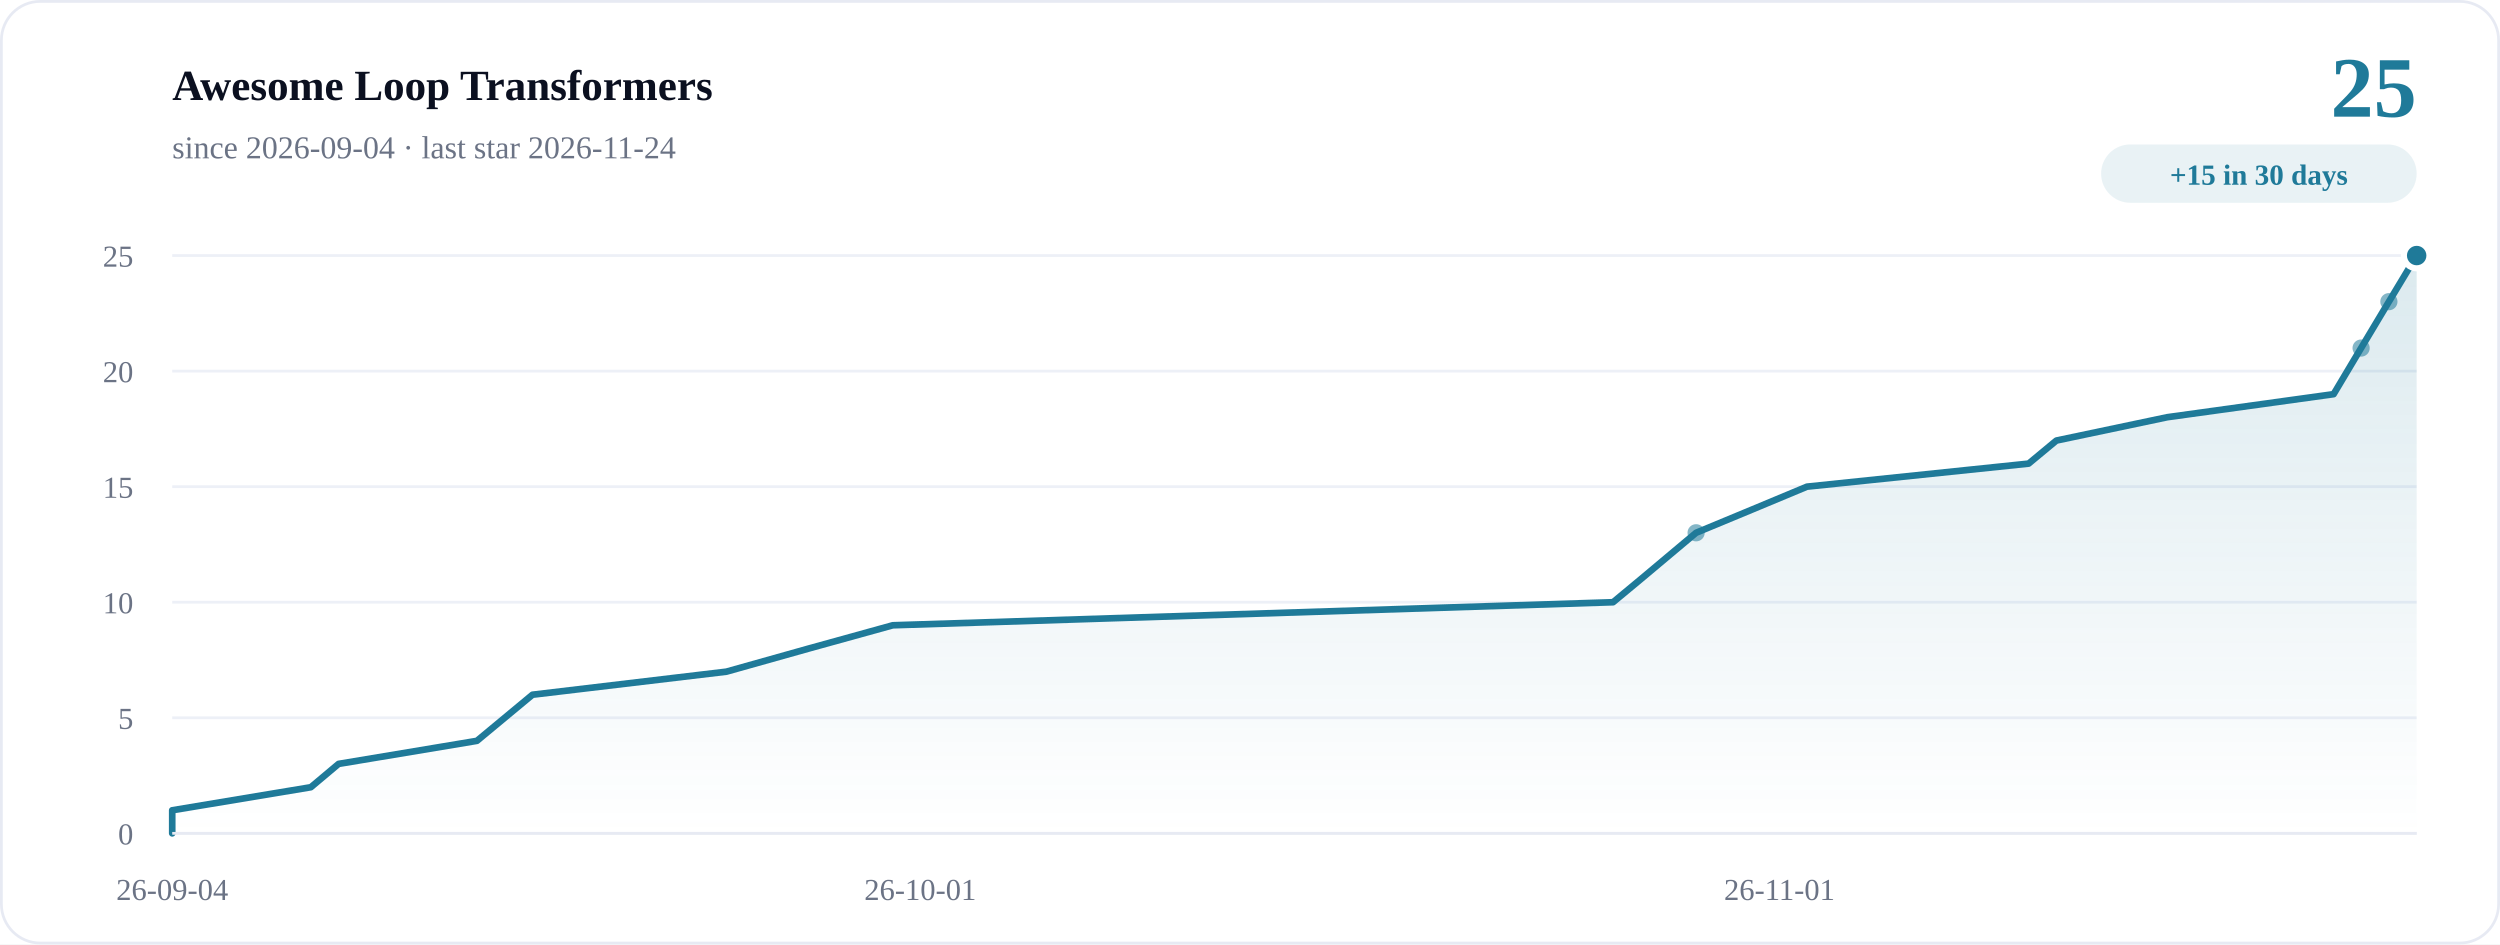
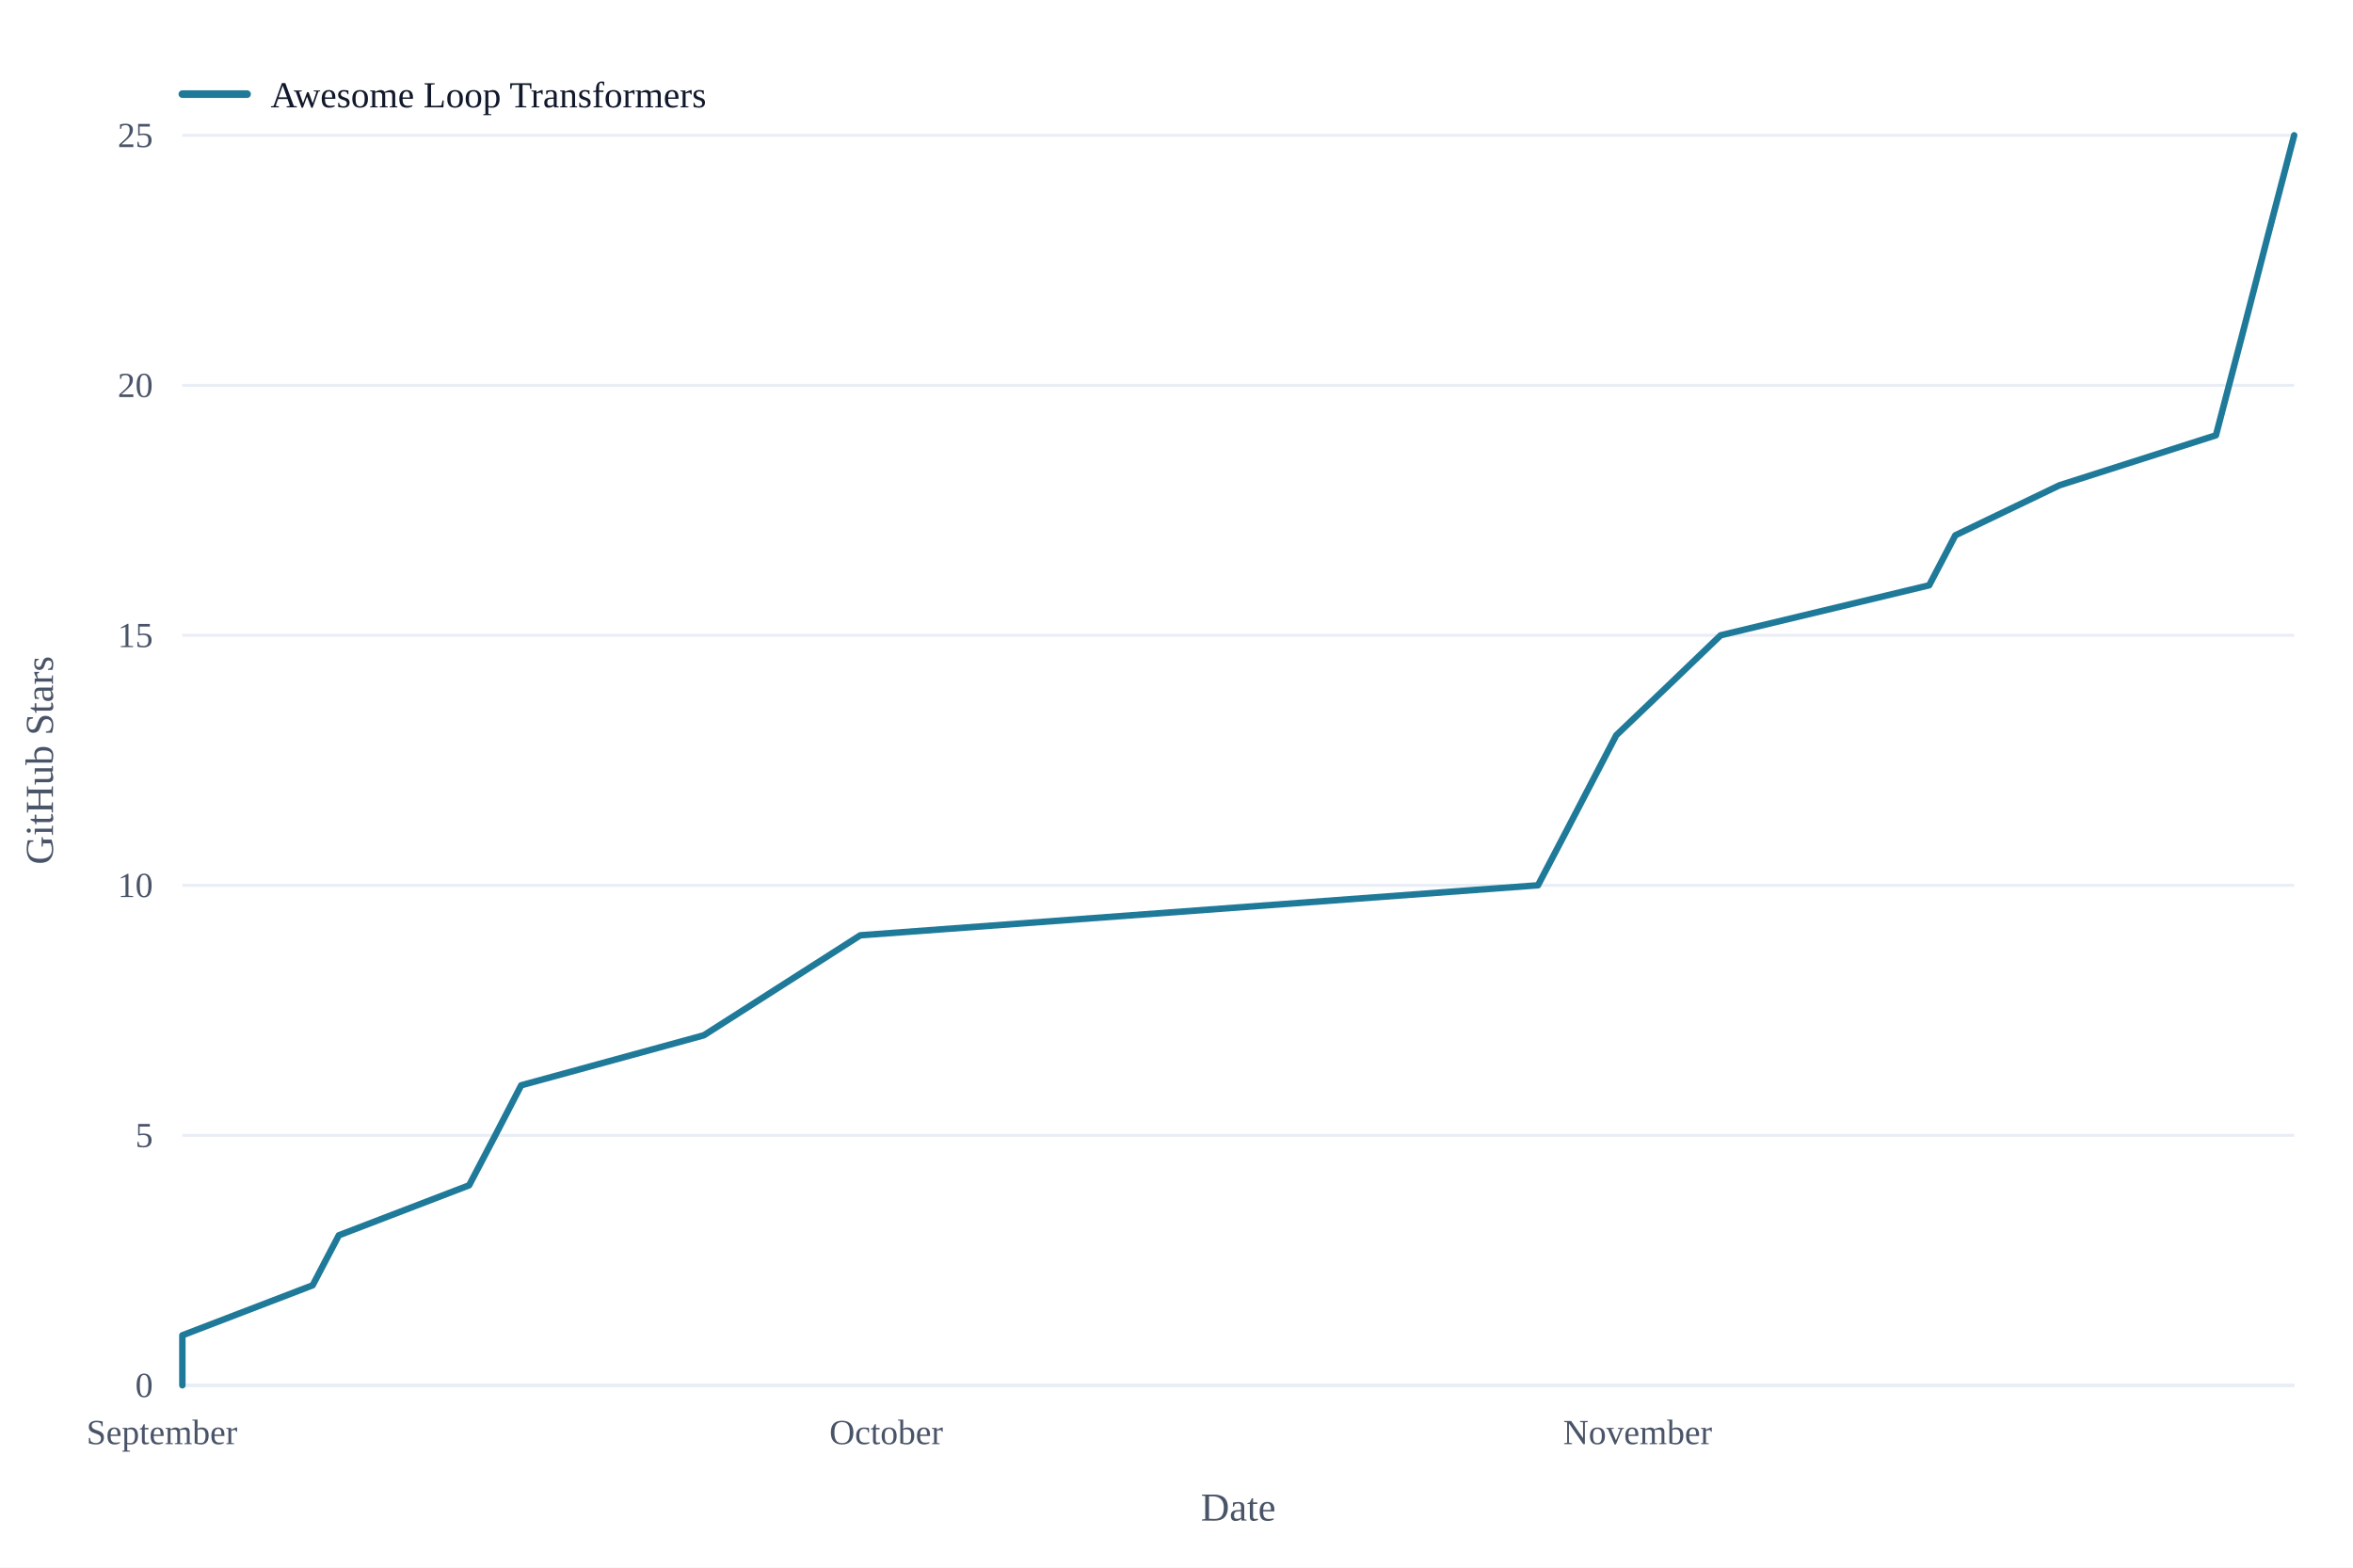
- <svg xmlns="http://www.w3.org/2000/svg" width="900" height="340" viewBox="0 0 900 340" role="img" aria-label="25 stars since 2026-09-04, +15 in 30 days">
-   <defs>
-     <linearGradient id="area-light" x1="0" y1="0" x2="0" y2="1">
-       <stop offset="0%" stop-color="rgba(31,122,153,0.16)" />
-       <stop offset="100%" stop-color="rgba(31,122,153,0)" />
-     </linearGradient>
-   </defs>
-   <rect width="900" height="340" fill="#FFFFFF" />
-   <rect x="0.5" y="0.5" width="899" height="339" rx="14" fill="none" stroke="#E7EAF3" />
-   <text x="62" y="36" font-size="15.5" font-weight="600" fill="#0B1020">Awesome Loop Transformers</text>
-   <text x="62" y="57" font-size="11.5" fill="#6B7385">since 2026-09-04 · last star 2026-11-24</text>
-   <text x="870" y="42" text-anchor="end" font-size="31" font-weight="700" fill="#1F7A99">25</text>
-   <rect x="756.4" y="52" width="113.6" height="21" rx="10.5" fill="rgba(31,122,153,0.10)" />
-   <text x="813.2" y="66.5" text-anchor="middle" font-size="10.5" font-weight="600" fill="#1F7A99">+15 in 30 days</text>
-   <line x1="62" y1="300.0" x2="870" y2="300.0" stroke="#EDF0F7" stroke-width="1" />
-   <text x="48" y="304.0" text-anchor="end" font-size="11" fill="#6B7385">0</text>
-   <line x1="62" y1="258.4" x2="870" y2="258.4" stroke="#EDF0F7" stroke-width="1" />
-   <text x="48" y="262.4" text-anchor="end" font-size="11" fill="#6B7385">5</text>
-   <line x1="62" y1="216.8" x2="870" y2="216.8" stroke="#EDF0F7" stroke-width="1" />
-   <text x="48" y="220.8" text-anchor="end" font-size="11" fill="#6B7385">10</text>
-   <line x1="62" y1="175.2" x2="870" y2="175.2" stroke="#EDF0F7" stroke-width="1" />
-   <text x="48" y="179.2" text-anchor="end" font-size="11" fill="#6B7385">15</text>
-   <line x1="62" y1="133.6" x2="870" y2="133.6" stroke="#EDF0F7" stroke-width="1" />
-   <text x="48" y="137.6" text-anchor="end" font-size="11" fill="#6B7385">20</text>
-   <line x1="62" y1="92.0" x2="870" y2="92.0" stroke="#EDF0F7" stroke-width="1" />
-   <text x="48" y="96.0" text-anchor="end" font-size="11" fill="#6B7385">25</text>
-   <text x="62.0" y="324" text-anchor="middle" font-size="11" fill="#6B7385">26-09-04</text>
-   <text x="331.3" y="324" text-anchor="middle" font-size="11" fill="#6B7385">26-10-01</text>
-   <text x="640.6" y="324" text-anchor="middle" font-size="11" fill="#6B7385">26-11-01</text>
-   <path d="M62.0,300.0 L62.0,291.7 L111.9,283.4 L121.9,275.0 L171.7,266.7 L181.7,258.4 L191.7,250.1 L261.5,241.8 L291.4,233.4 L321.4,225.1 L580.7,216.8 L590.7,208.5 L610.6,191.8 L630.6,183.5 L650.5,175.2 L730.3,166.9 L740.3,158.6 L780.2,150.2 L840.1,141.9 L850.0,125.3 L860.0,108.6 L870.0,92.0 L870.0,300 L62.0,300 Z" fill="url(#area-light)" />
-   <path d="M62.0,300.0 L62.0,291.7 L111.9,283.4 L121.9,275.0 L171.7,266.7 L181.7,258.4 L191.7,250.1 L261.5,241.8 L291.4,233.4 L321.4,225.1 L580.7,216.8 L590.7,208.5 L610.6,191.8 L630.6,183.5 L650.5,175.2 L730.3,166.9 L740.3,158.6 L780.2,150.2 L840.1,141.9 L850.0,125.3 L860.0,108.6 L870.0,92.0" fill="none" stroke="#1F7A99" stroke-width="2.4" stroke-linejoin="round" stroke-linecap="round" />
-   <circle cx="610.6" cy="191.8" r="3.1" fill="#1F7A99" opacity="0.55" />
-   <circle cx="850.0" cy="125.3" r="3.1" fill="#1F7A99" opacity="0.55" />
-   <circle cx="860.0" cy="108.6" r="3.1" fill="#1F7A99" opacity="0.55" />
-   <circle cx="870.0" cy="92.0" r="3.1" fill="#1F7A99" opacity="0.55" />
-   <circle cx="870.0" cy="92.0" r="4.6" fill="#1F7A99" stroke="#FFFFFF" stroke-width="2.2" />
-   <line x1="62" y1="300" x2="870" y2="300" stroke="#E7EAF3" stroke-width="1" />
+ <svg xmlns="http://www.w3.org/2000/svg" width="800" height="533" viewBox="0 0 800 533" role="img" aria-label="25 stars since 2026-09-04">
+   <rect width="800" height="533" fill="#FFFFFF" />
+   <line x1="62" y1="471" x2="780" y2="471" stroke="#D8DEE9" stroke-width="1" />
+   <line x1="62" y1="471.0" x2="780" y2="471.0" stroke="#E9EDF5" stroke-width="1" />
+   <text x="52" y="475.0" text-anchor="end" font-size="12" fill="#4A5468">0</text>
+   <line x1="62" y1="386.0" x2="780" y2="386.0" stroke="#E9EDF5" stroke-width="1" />
+   <text x="52" y="390.0" text-anchor="end" font-size="12" fill="#4A5468">5</text>
+   <line x1="62" y1="301.0" x2="780" y2="301.0" stroke="#E9EDF5" stroke-width="1" />
+   <text x="52" y="305.0" text-anchor="end" font-size="12" fill="#4A5468">10</text>
+   <line x1="62" y1="216.0" x2="780" y2="216.0" stroke="#E9EDF5" stroke-width="1" />
+   <text x="52" y="220.0" text-anchor="end" font-size="12" fill="#4A5468">15</text>
+   <line x1="62" y1="131.0" x2="780" y2="131.0" stroke="#E9EDF5" stroke-width="1" />
+   <text x="52" y="135.0" text-anchor="end" font-size="12" fill="#4A5468">20</text>
+   <line x1="62" y1="46.0" x2="780" y2="46.0" stroke="#E9EDF5" stroke-width="1" />
+   <text x="52" y="50.0" text-anchor="end" font-size="12" fill="#4A5468">25</text>
+   <text x="29.4" y="491" text-anchor="start" font-size="12" fill="#4A5468">September</text>
+   <text x="301.3" y="491" text-anchor="middle" font-size="12" fill="#4A5468">October</text>
+   <text x="582.1" y="491" text-anchor="end" font-size="12" fill="#4A5468">November</text>
+   <path d="M62.0,471.0 L62.0,454.0 L106.3,437.0 L115.2,420.0 L159.5,403.0 L168.4,386.0 L177.2,369.0 L239.3,352.0 L265.9,335.0 L292.5,318.0 L522.9,301.0 L531.8,284.0 L549.5,250.0 L567.3,233.0 L585.0,216.0 L655.9,199.0 L664.8,182.0 L700.2,165.0 L753.4,148.0 L762.3,114.0 L771.1,80.0 L780.0,46.0" fill="none" stroke="#1F7A99" stroke-width="2.2" stroke-linejoin="round" stroke-linecap="round" />
+   <line x1="62" y1="32" x2="84" y2="32" stroke="#1F7A99" stroke-width="2.6" stroke-linecap="round" />
+   <text x="92" y="36.5" font-size="12.5" fill="#11182B">Awesome Loop Transformers</text>
+   <text x="421.0" y="517" text-anchor="middle" font-size="13.5" fill="#4A5468">Date</text>
+   <text x="18" y="258.5" text-anchor="middle" font-size="13.5" fill="#4A5468" transform="rotate(-90 18 258.5)">GitHub Stars</text>
</svg>
